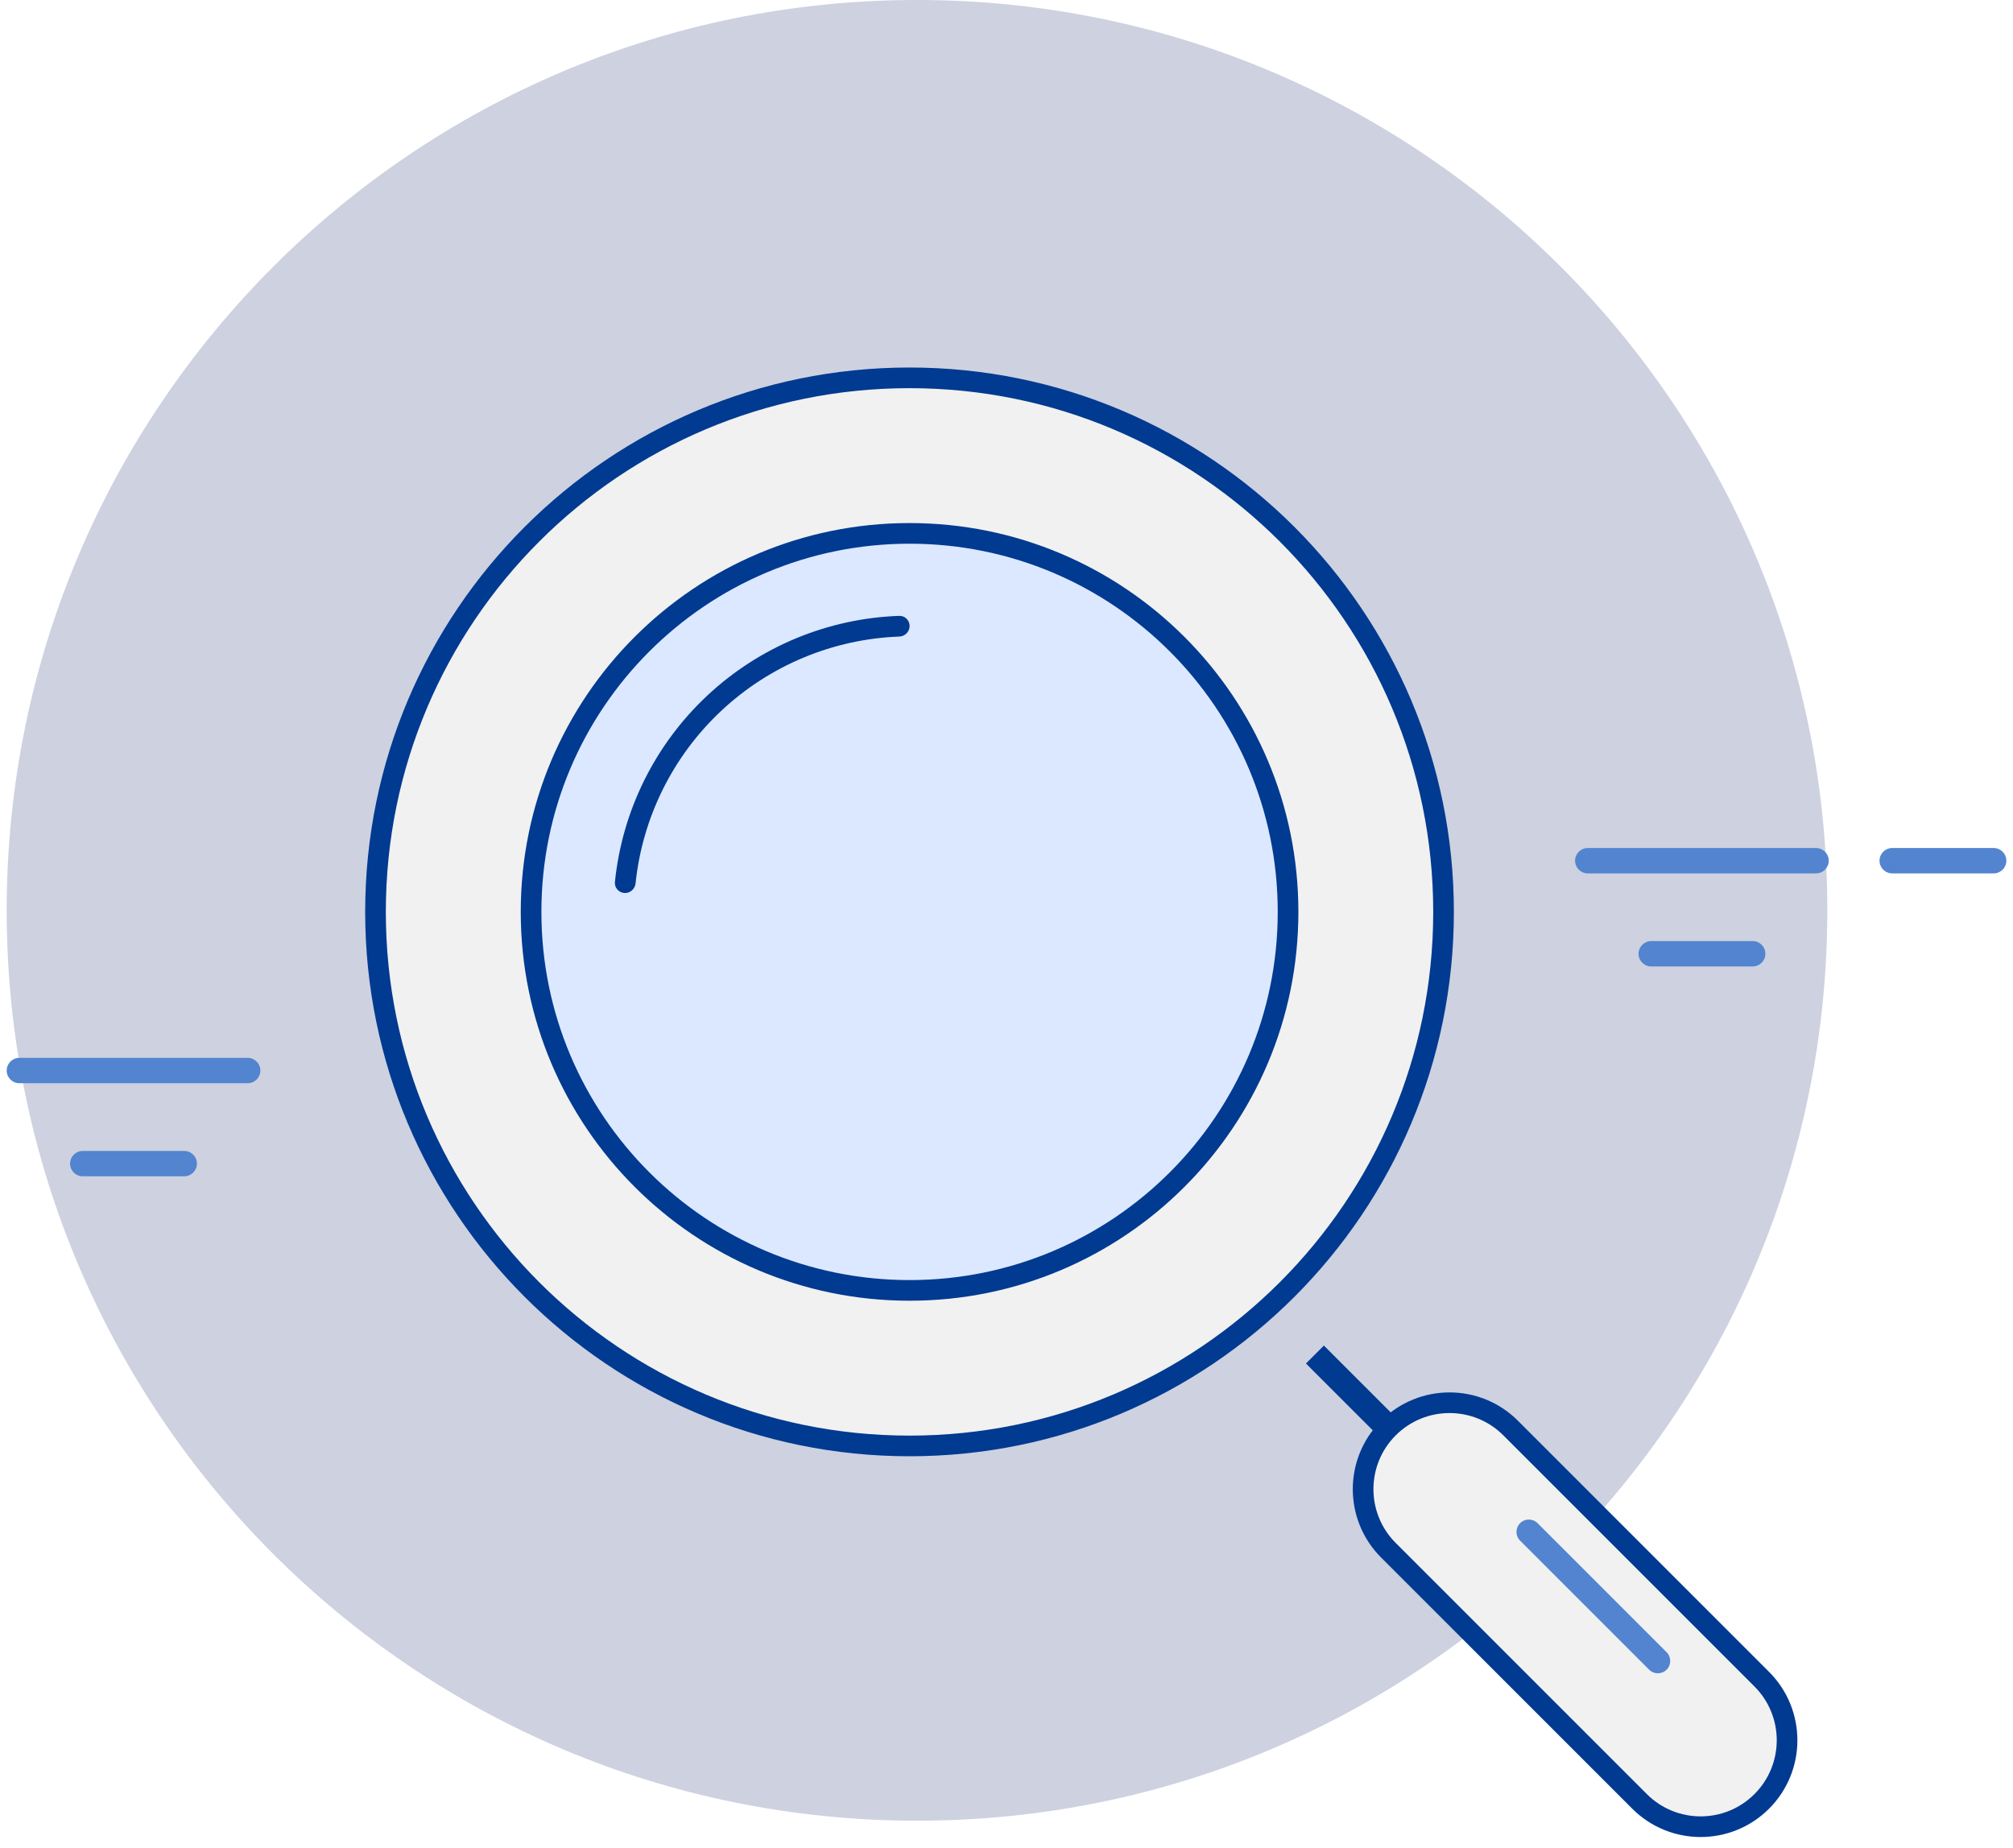
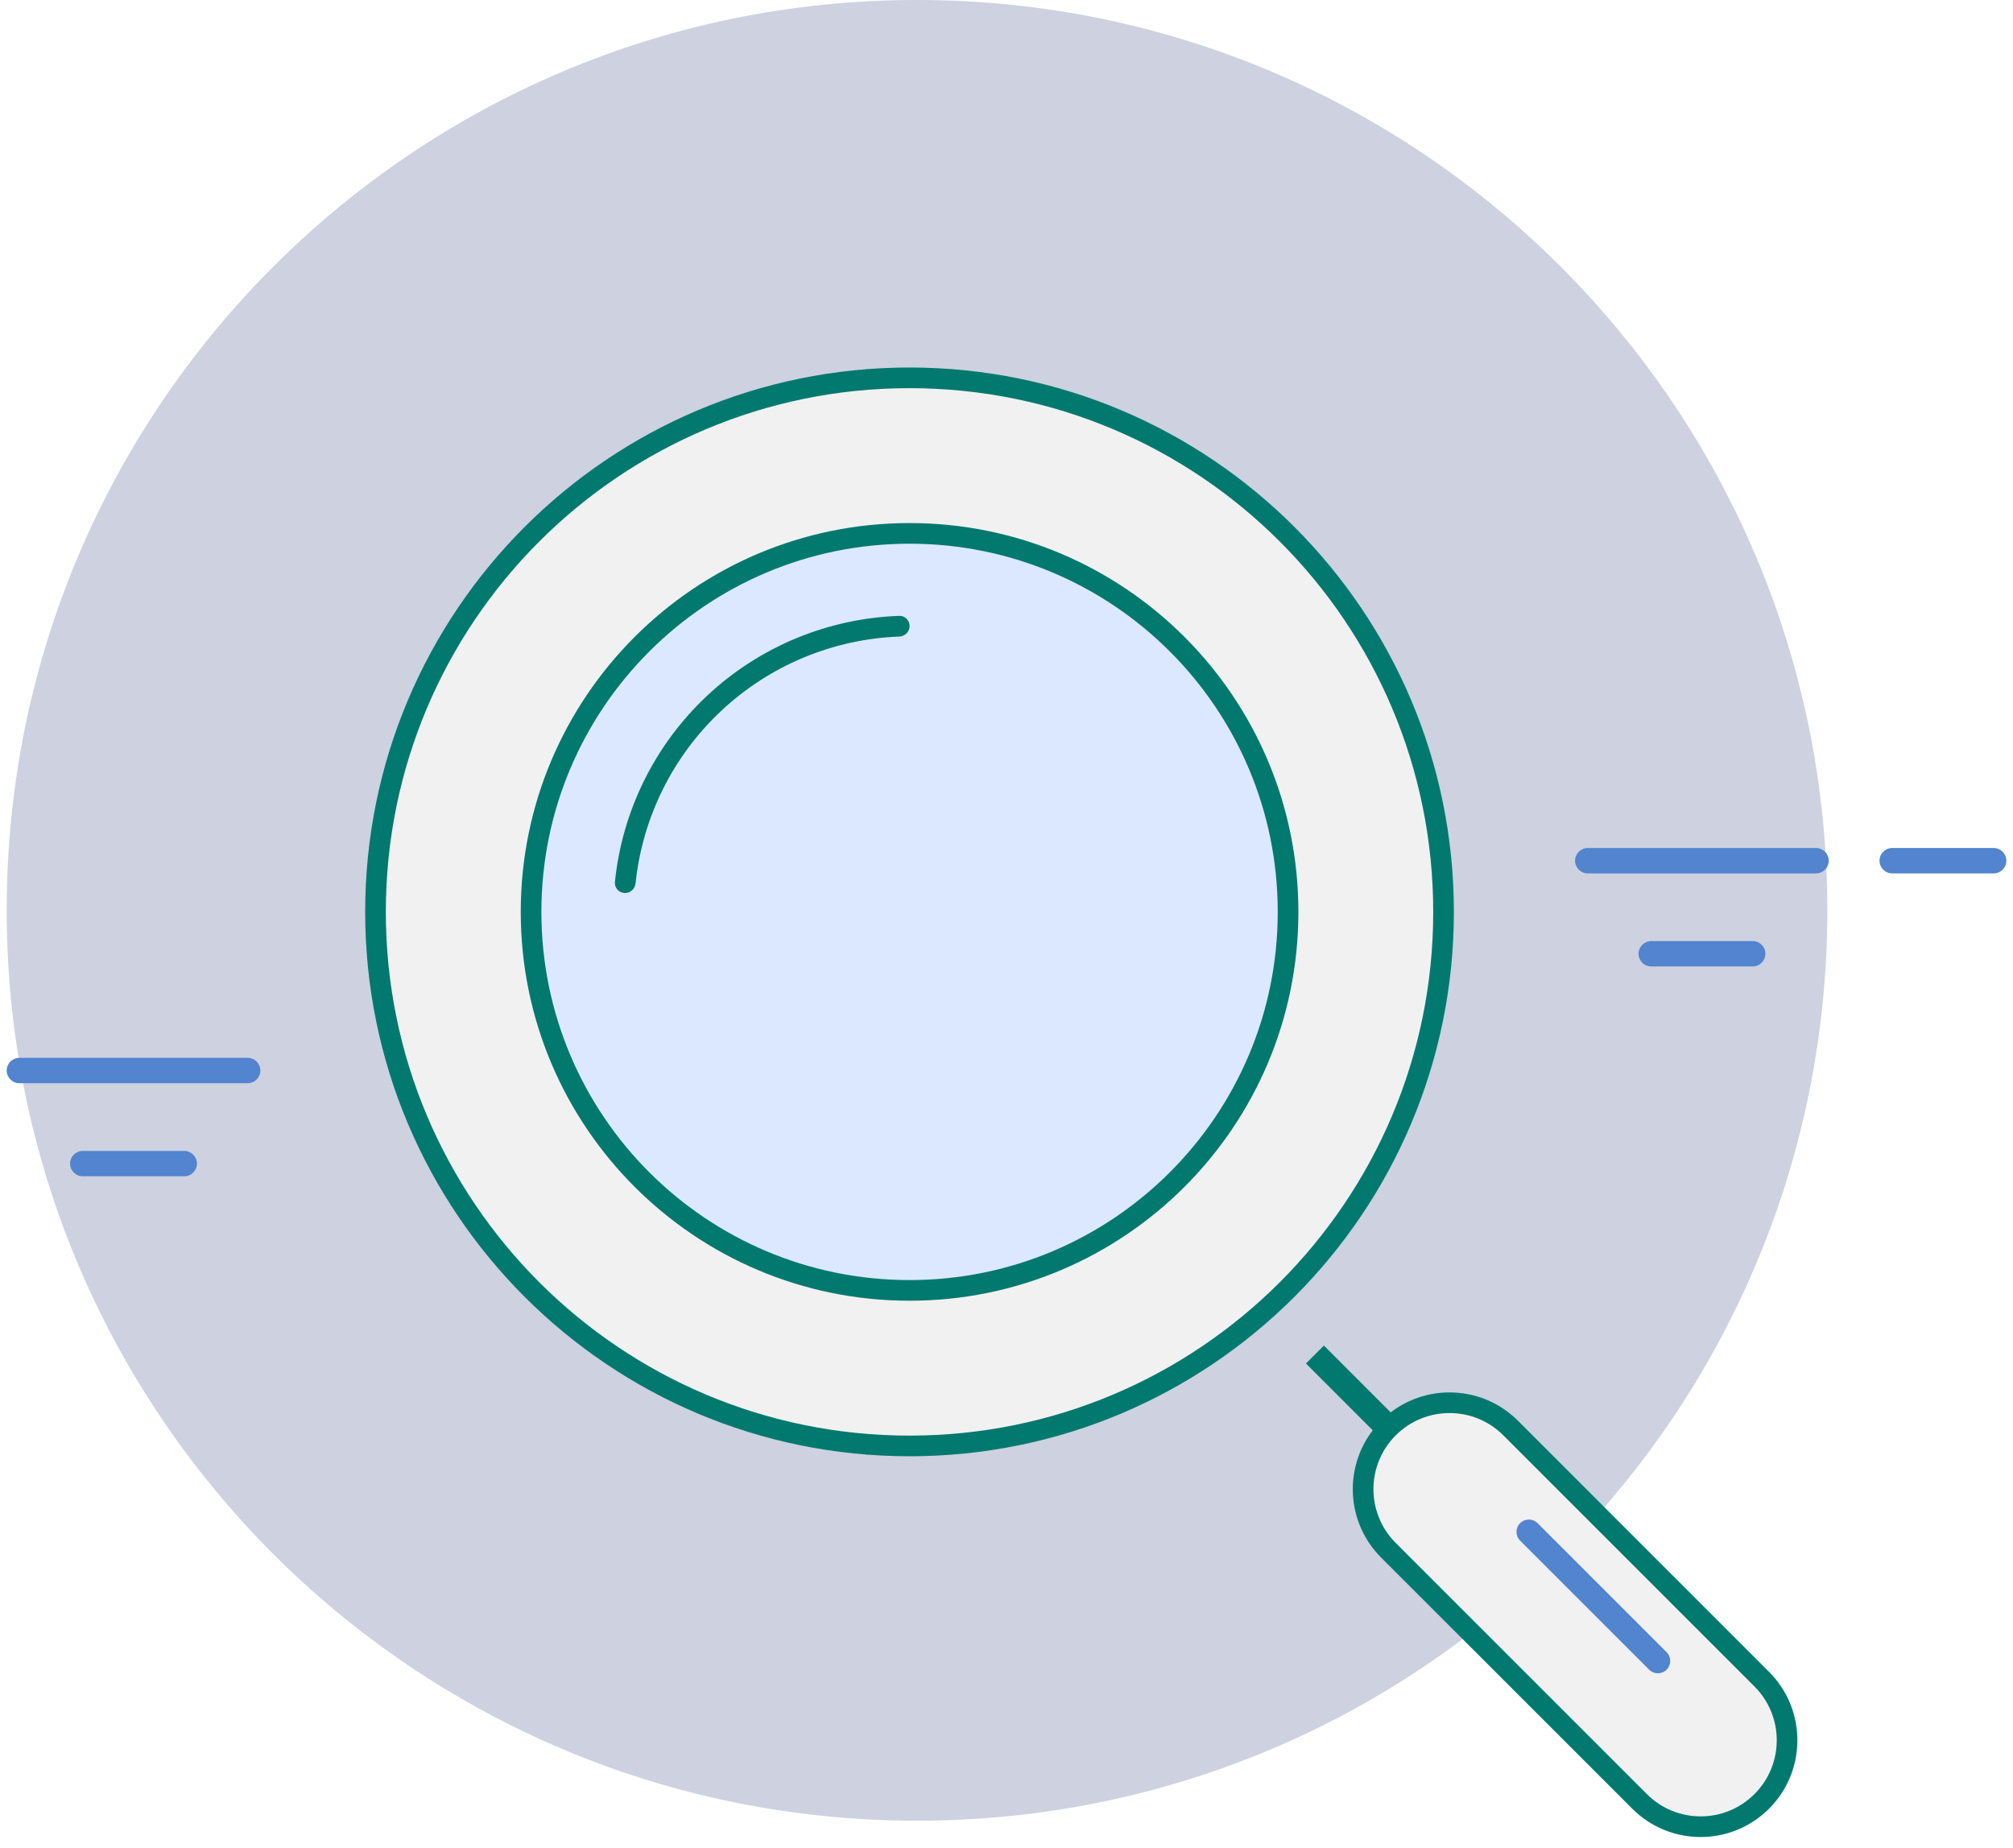
<svg xmlns="http://www.w3.org/2000/svg" width="195" height="179" viewBox="0 0 195 179" fill="none">
  <circle cx="88.83" cy="88.182" r="88.182" fill="#CDD1E0" />
-   <circle cx="88.106" cy="88.332" r="51.731" fill="#F1F1F1" stroke="#003A91" stroke-width="2" />
-   <circle cx="88.11" cy="88.332" r="36.665" fill="#DCE8FF" stroke="#003A91" stroke-width="2" />
-   <path d="M88.114 60.641C88.114 60.088 87.665 59.638 87.112 59.657C80.192 59.899 73.579 62.636 68.507 67.384C63.436 72.131 60.267 78.548 59.568 85.437C59.513 85.987 59.932 86.465 60.484 86.502C61.036 86.538 61.511 86.12 61.568 85.57C62.232 79.188 65.175 73.246 69.876 68.846C74.577 64.446 80.701 61.902 87.113 61.661C87.665 61.641 88.114 61.194 88.114 60.641Z" fill="#003A91" />
-   <rect x="128.578" y="144.25" width="16.743" height="51.144" rx="8.372" transform="rotate(-45 128.578 144.25)" fill="#F1F1F1" stroke="#003A91" stroke-width="2" />
+   <circle cx="88.106" cy="88.332" r="51.731" fill="#F1F1F1" stroke="#01796F" stroke-width="2" />
+   <circle cx="88.11" cy="88.332" r="36.665" fill="#DCE8FF" stroke="#01796F" stroke-width="2" />
+   <path d="M88.114 60.641C88.114 60.088 87.665 59.638 87.112 59.657C80.192 59.899 73.579 62.636 68.507 67.384C63.436 72.131 60.267 78.548 59.568 85.437C59.513 85.987 59.932 86.465 60.484 86.502C61.036 86.538 61.511 86.12 61.568 85.57C62.232 79.188 65.175 73.246 69.876 68.846C74.577 64.446 80.701 61.902 87.113 61.661C87.665 61.641 88.114 61.194 88.114 60.641Z" fill="#01796F" />
+   <rect x="128.578" y="144.25" width="16.743" height="51.144" rx="8.372" transform="rotate(-45 128.578 144.25)" fill="#F1F1F1" stroke="#01796F" stroke-width="2" />
  <rect x="146.406" y="148.391" width="2.394" height="20.071" rx="1.197" transform="rotate(-45 146.406 148.391)" fill="#5284CF" />
-   <rect x="126.508" y="132.078" width="2.457" height="9.829" transform="rotate(-45 126.508 132.078)" fill="#003A91" />
+   <rect x="126.508" y="132.078" width="2.457" height="9.829" transform="rotate(-45 126.508 132.078)" fill="#01796F" />
  <rect x="152.578" y="82.145" width="24.572" height="2.457" rx="1.229" fill="#5284CF" />
  <rect x="0.648" y="102.471" width="24.572" height="2.457" rx="1.229" fill="#5284CF" />
  <rect x="182.07" y="82.145" width="12.286" height="2.457" rx="1.229" fill="#5284CF" />
  <rect x="158.727" y="91.16" width="12.286" height="2.457" rx="1.229" fill="#5284CF" />
  <rect x="6.789" y="111.487" width="12.286" height="2.457" rx="1.229" fill="#5284CF" />
</svg>
